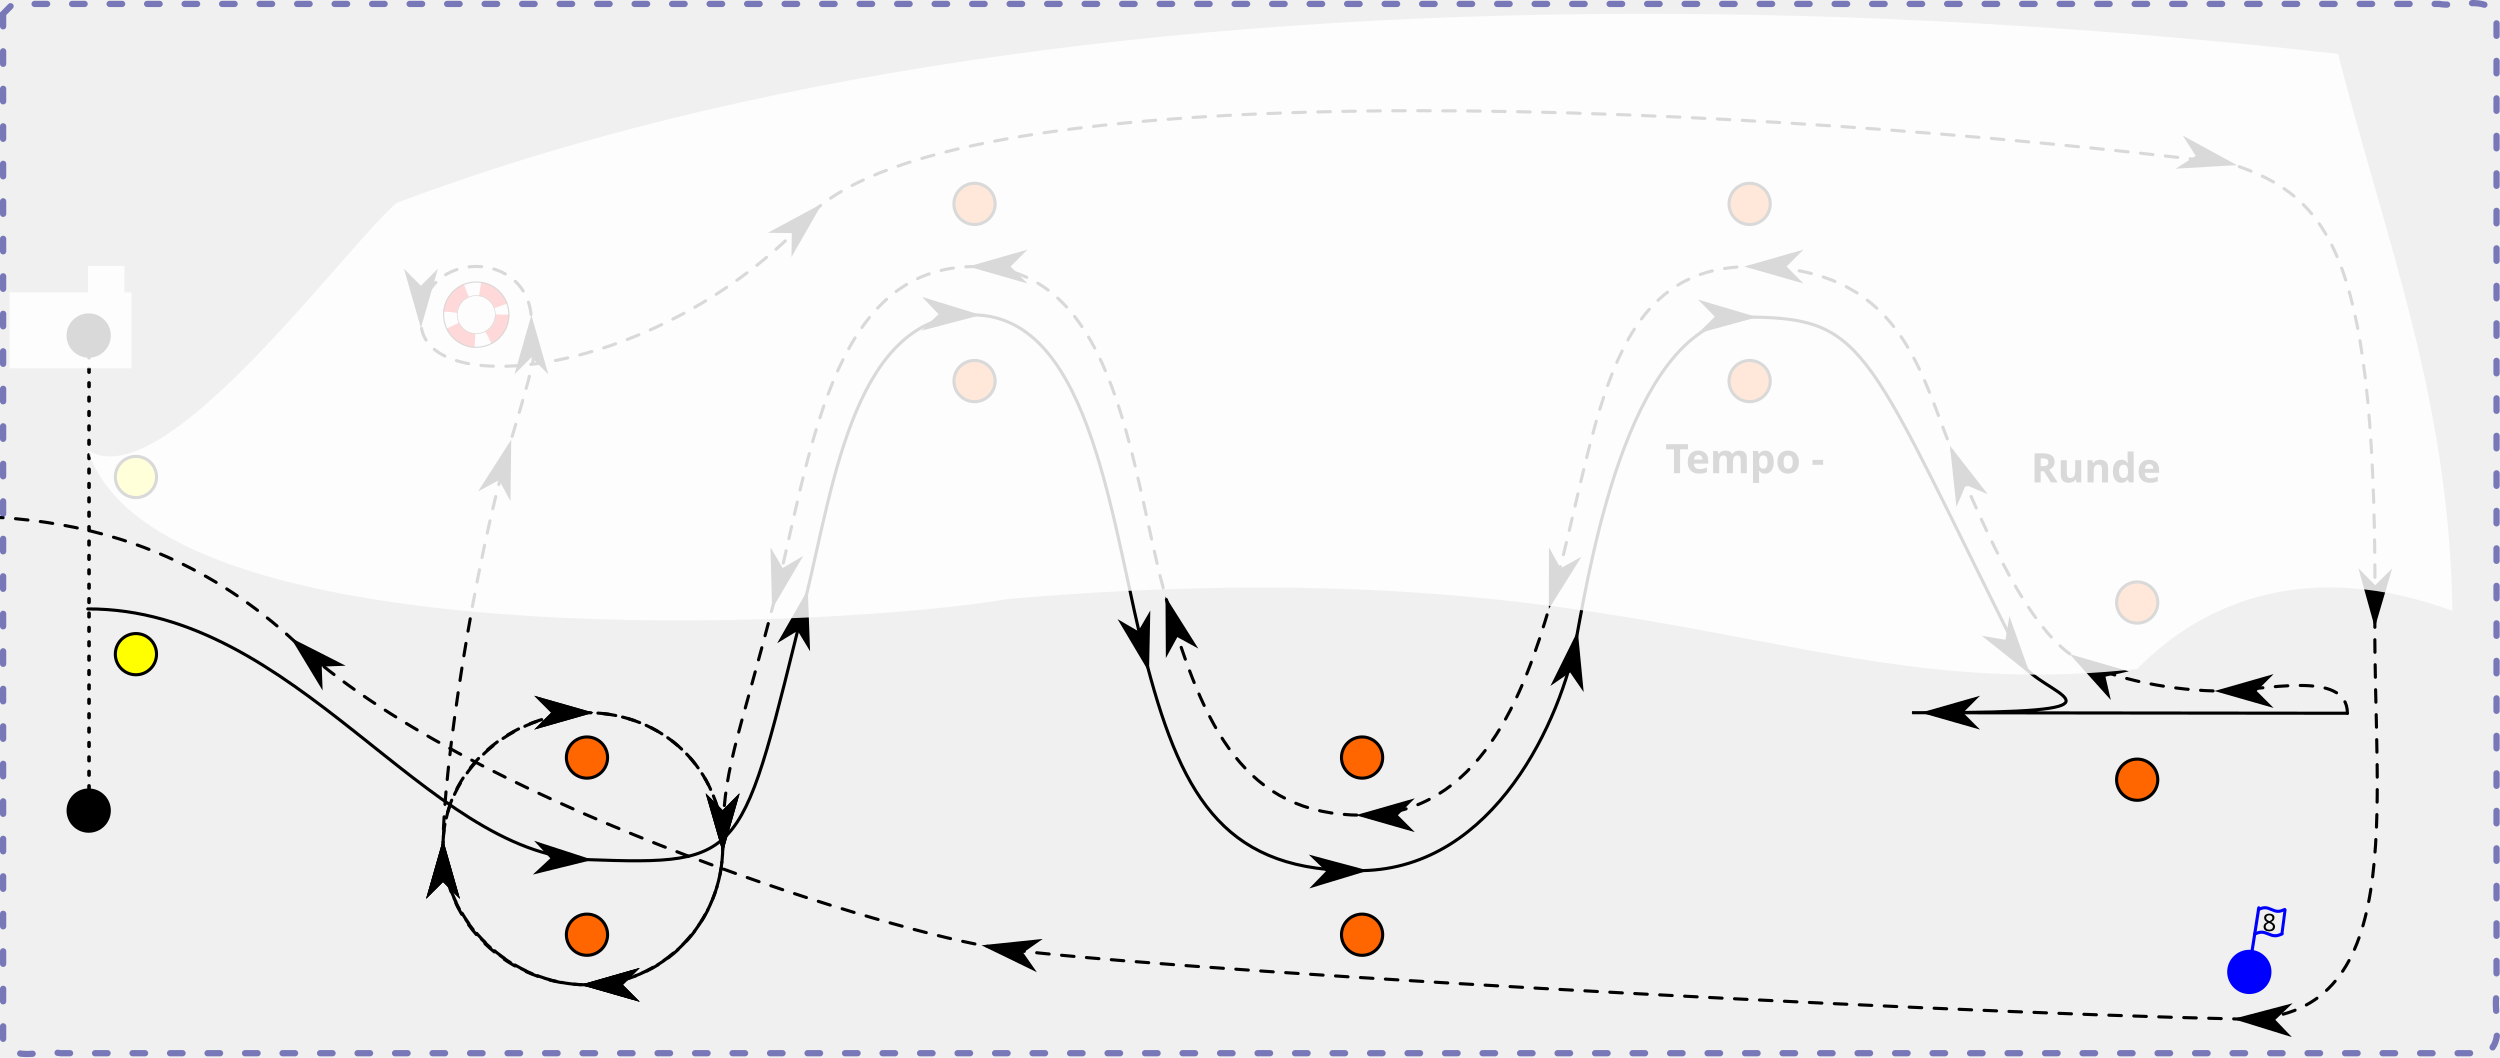
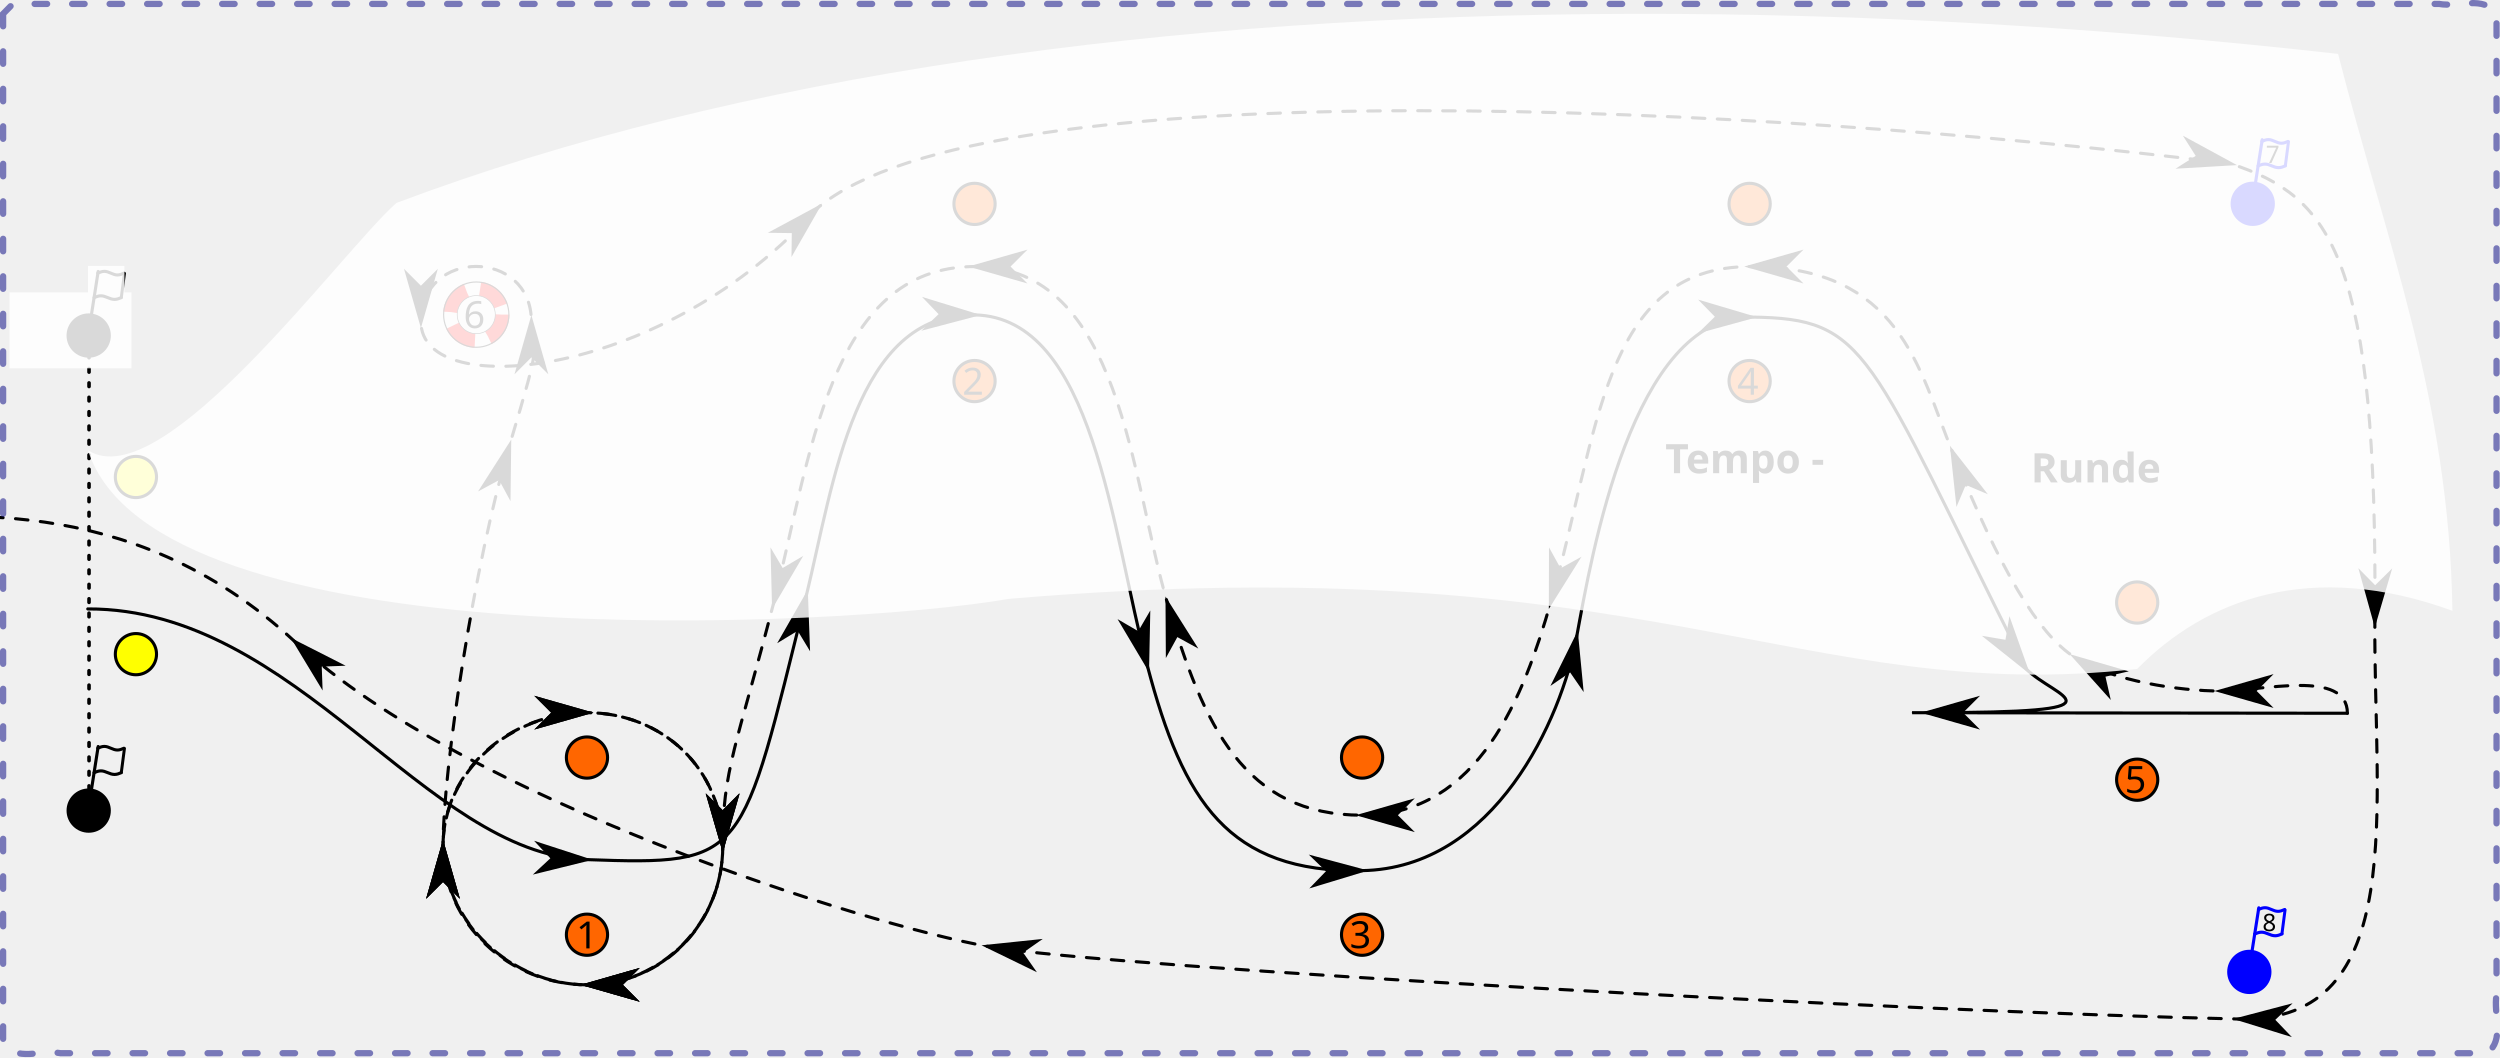
<svg xmlns="http://www.w3.org/2000/svg" version="1.0" id="svg3641" height="360.829" width="853.326" style="enable-background:new" xml:space="preserve">
  <defs id="arrows">
    <marker id="RazorWire" refX="0" refY="0" orient="auto" style="overflow:visible">
      <path id="path5527" style="fill:#34ff00;fill-opacity:1;fill-rule:evenodd;stroke:#34ff00;stroke-width:0.085pt;stroke-opacity:1" d="M 0.019,-0.632 V 0.595 L -6.621,2.568 H 9.113 L 2.979,0.595 V -0.632 L 9.166,-2.472 H -6.594 Z" />
    </marker>
    <marker orient="auto" refY="0" refX="0" id="Scissors" style="overflow:visible">
      <path id="schere" d="M 9.696,-3.847 C 8.661,-5.095 6.794,-5.052 5.4,-4.515 l -8.76,3.283 c -2.548,-1.394 -5.065,-0.995 -5.065,-1.673 0,-0.53 0.487,-0.414 0.414,-1.795 -0.07,-1.326 -1.454,-2.307 -2.763,-2.22 -1.309,-0.008 -2.666,0.995 -2.678,2.379 -0.098,1.393 1.074,2.688 2.461,2.779 1.624,0.242 4.499,-0.742 5.848,1.676 C -6.148,1.766 -7.931,1.771 -9.543,1.679 -10.882,1.602 -12.489,1.985 -13.128,3.301 c -0.617,1.261 -0.012,3.056 1.405,3.442 1.43,0.525 3.393,-0.138 3.733,-1.782 0.262,-1.267 -0.635,-1.862 -0.291,-2.322 0.26,-0.347 1.91,-0.146 4.85,-1.466 L 6.055,4.515 C 7.253,4.85 8.718,4.839 9.78,3.66 L -0.055,-0.057 Z M -9.832,-5.874 c 1.381,0.771 1.268,2.862 -0.167,3.268 -1.298,0.452 -2.956,-0.81 -2.542,-2.216 0.242,-1.154 1.764,-1.579 2.709,-1.052 z m 0.06,8.552 c 1.441,0.532 1.196,2.97 -0.269,3.298 -0.972,0.337 -2.361,-0.148 -2.459,-1.293 -0.189,-1.392 1.446,-2.65 2.728,-2.005 z" style="fill:#34ff00;fill-opacity:1;stroke:#34ff00;stroke-width:1.067;stroke-opacity:1" />
    </marker>
    <marker orient="auto" refY="0" refX="0" id="Legs" style="overflow:visible">
      <g id="g5494" transform="scale(-0.7)" style="fill:#34ff00;fill-opacity:1;stroke:#34ff00;stroke-opacity:1">
        <g id="g5496" transform="matrix(0,-1,-1,0,22.0892,22.73484)" style="fill:#34ff00;fill-opacity:1;stroke:#34ff00;stroke-opacity:1">
          <path id="path5498" d="m 22.636,22.054 c -7.371,5.036 -2.618,7.047 -6.23,14.339" style="fill:#34ff00;fill-opacity:1;fill-rule:evenodd;stroke:#34ff00;stroke-width:1.067pt;stroke-opacity:1" />
          <path id="path5500" d="m 22.825,21.918 c -1.451,8.904 3.772,9.355 4.805,14.747" style="fill:#34ff00;fill-opacity:1;fill-rule:evenodd;stroke:#34ff00;stroke-width:1.067pt;stroke-opacity:1" />
        </g>
        <path id="path5502" d="m -15.029,-7.181 -0.984,4.313 4.227,-1.305 z" style="fill:#34ff00;fill-opacity:1;fill-rule:evenodd;stroke:#34ff00;stroke-width:1.067pt;stroke-opacity:1" />
        <path id="path5504" d="m -16.23,4.861 1.999,3.946 2.418,-3.704 z" style="fill:#34ff00;fill-opacity:1;fill-rule:evenodd;stroke:#34ff00;stroke-width:1.067pt;stroke-opacity:1" />
      </g>
    </marker>
    <linearGradient id="linearGradient5477">
      <stop style="stop-color:#57e307;stop-opacity:1;" offset="0" id="stop5479" />
    </linearGradient>
    <marker style="overflow:visible" id="Arrow1Lend" refX="0" refY="0" orient="auto">
      <path style="fill-rule:evenodd;stroke:#000000;stroke-width:0.853pt;marker-start:none" d="M -10.667,0 -14.933,4.267 0,0 -14.933,-4.267 Z" id="path3104" />
    </marker>
    <marker style="overflow:visible" id="Arrow1Lstart" refX="0" refY="0" orient="auto">
      <path style="fill-rule:evenodd;stroke:#000000;stroke-width:0.853pt;marker-start:none" d="M 10.667,0 14.933,-4.267 0,0 14.933,4.267 Z" id="path3282" />
    </marker>
    <marker style="overflow:visible" id="Arrow1Lstart-7" refX="0" refY="0" orient="auto">
      <path style="fill-rule:evenodd;stroke:#000000;stroke-width:0.853pt;marker-start:none" d="M 10.667,0 14.933,-4.267 0,0 14.933,4.267 Z" id="path3282-4" />
    </marker>
    <marker style="overflow:visible" id="Arrow1Lend-6" refX="0" refY="0" orient="auto">
      <path style="fill-rule:evenodd;stroke:#000000;stroke-width:0.853pt;marker-start:none" d="M -10.667,0 -14.933,4.267 0,0 -14.933,-4.267 Z" id="path3104-0" />
    </marker>
  </defs>
  <g transform="translate(-215.4445,-435.3955)" style="display:inline" id="Parcours">
    <defs id="defs2076" />
    <g id="g1" />
    <g id="layer6" style="display:inline">
      <g transform="translate(18.94796,85.04597)" id="Zeitnahme" style="display:inline">
        <g id="g13156" transform="translate(-177.6378,-94.48819)">
          <path style="fill:#000000;fill-opacity:1;stroke:#000000;stroke-width:1.762" d="m 411.087,559.37 c 0,-3.685 -2.986,-6.678 -6.678,-6.678 -3.683,0 -6.678,2.987 -6.678,6.678 0,3.685 2.987,6.678 6.678,6.678 3.685,0 6.678,-2.987 6.678,-6.678 z" id="path13158" />
        </g>
        <g id="g13172" transform="translate(-177.6378,67.66194)">
          <path style="fill:#000000;fill-opacity:1;stroke:#000000;stroke-width:1.762" d="m 411.087,559.37 c 0,-3.685 -2.986,-6.678 -6.678,-6.678 -3.683,0 -6.678,2.987 -6.678,6.678 0,3.685 2.987,6.678 6.678,6.678 3.685,0 6.678,-2.987 6.678,-6.678 z" id="path13174" />
        </g>
        <path style="fill:none;stroke:#000000;stroke-width:1.228;stroke-linecap:round;stroke-linejoin:miter;stroke-miterlimit:4;stroke-dasharray:1.228, 3.684;stroke-dashoffset:0;stroke-opacity:1" d="m 226.886,466.315 c 0,23.379 0,46.759 0,70.138 0,19.991 0,67.885 0,87.271" id="path14169" />
      </g>
      <g transform="translate(113.4362,157.2769)" id="Tor1" style="display:inline;fill:#ff6600">
        <path style="fill:#ff6600;stroke:#000000;stroke-width:1.056" d="m 309.393,536.693 c 0,-3.883 -3.149,-7.032 -7.031,-7.032 -3.881,0 -7.031,3.148 -7.031,7.032 0,3.883 3.15,7.031 7.031,7.031 3.882,0 7.031,-3.147 7.031,-7.031 z" id="Tor1_innen" />
        <path style="fill:#ff6600;stroke:#000000;stroke-width:1.056" d="m 309.393,597.166 c 0,-3.883 -3.149,-7.032 -7.031,-7.032 -3.881,0 -7.031,3.148 -7.031,7.032 0,3.883 3.15,7.031 7.031,7.031 3.882,0 7.031,-3.147 7.031,-7.031 z" id="Tor1_aussen" />
      </g>
      <g transform="translate(226.8221,-31.69941)" id="Tor2" style="display:inline;fill:#ff6600">
        <path style="fill:#ff6600;stroke:#000000;stroke-width:1.056" d="m 328.291,536.693 c 0,-3.883 -3.149,-7.032 -7.031,-7.032 -3.881,0 -7.031,3.148 -7.031,7.032 0,3.883 3.15,7.031 7.031,7.031 3.882,0 7.031,-3.147 7.031,-7.031 z" id="Tor2_aussen" />
        <path style="fill:#ff6600;stroke:#000000;stroke-width:1.056" d="m 328.291,597.166 c 0,-3.883 -3.149,-7.032 -7.031,-7.032 -3.881,0 -7.031,3.148 -7.031,7.032 0,3.883 3.15,7.031 7.031,7.031 3.882,0 7.031,-3.147 7.031,-7.031 z" id="Tor2_innen" />
      </g>
      <g transform="translate(340.2078,157.2769)" id="Tor3" style="display:inline;fill:#ff6600">
        <path style="fill:#ff6600;stroke:#000000;stroke-width:1.056" d="m 347.189,536.693 c 0,-3.883 -3.149,-7.032 -7.031,-7.032 -3.881,0 -7.031,3.148 -7.031,7.032 0,3.883 3.15,7.031 7.031,7.031 3.882,0 7.031,-3.147 7.031,-7.031 z" id="Tor3_innen" />
        <path style="fill:#ff6600;stroke:#000000;stroke-width:1.056" d="m 347.189,597.166 c 0,-3.883 -3.149,-7.032 -7.031,-7.032 -3.881,0 -7.031,3.148 -7.031,7.032 0,3.883 3.15,7.031 7.031,7.031 3.882,0 7.031,-3.147 7.031,-7.031 z" id="Tor3_aussen" />
      </g>
      <g transform="translate(453.5935,-31.69941)" id="Tor4" style="display:inline;fill:#ff6600">
        <path style="fill:#ff6600;stroke:#000000;stroke-width:1.056" d="m 366.086,536.693 c 0,-3.883 -3.149,-7.032 -7.031,-7.032 -3.881,0 -7.031,3.148 -7.031,7.032 0,3.883 3.15,7.031 7.031,7.031 3.882,0 7.031,-3.147 7.031,-7.031 z" id="Tor4_aussen" />
        <path style="fill:#ff6600;stroke:#000000;stroke-width:1.056" d="m 366.086,597.166 c 0,-3.883 -3.149,-7.032 -7.031,-7.032 -3.881,0 -7.031,3.148 -7.031,7.032 0,3.883 3.15,7.031 7.031,7.031 3.882,0 7.031,-3.147 7.031,-7.031 z" id="Tor4_innen" />
      </g>
      <g transform="translate(566.9793,104.3635)" id="Tor5" style="display:inline;fill:#ff6600">
        <path style="fill:#ff6600;stroke:#000000;stroke-width:1.056" d="m 384.984,536.693 c 0,-3.883 -3.149,-7.032 -7.031,-7.032 -3.881,0 -7.031,3.148 -7.031,7.032 0,3.883 3.15,7.031 7.031,7.031 3.882,0 7.031,-3.147 7.031,-7.031 z" id="Tor5_oben" />
        <path style="fill:#ff6600;stroke:#000000;stroke-width:1.056" d="m 384.984,597.166 c 0,-3.883 -3.149,-7.032 -7.031,-7.032 -3.881,0 -7.031,3.148 -7.031,7.032 0,3.883 3.15,7.031 7.031,7.031 3.882,0 7.031,-3.147 7.031,-7.031 z" id="Tor5_unten" />
      </g>
      <g transform="translate(18.94796,138.3793)" id="Schikane" style="display:inline">
        <g style="fill:none" id="Ring">
          <ellipse id="path8826" style="fill:none;stroke:#ff0000;stroke-width:4.821;stroke-linecap:butt;stroke-linejoin:round;stroke-miterlimit:4;stroke-dasharray:9.643, 4.821;stroke-dashoffset:0;stroke-opacity:1" cx="359.055" cy="404.409" rx="8.928" ry="8.928" />
          <ellipse style="display:inline;fill:none;stroke:#000000;stroke-width:0.229;stroke-linecap:round;stroke-linejoin:round;stroke-miterlimit:4;stroke-dasharray:none;stroke-dashoffset:0;stroke-opacity:1" id="path3620" cx="359.055" cy="404.409" rx="6.5" ry="6.5" />
          <ellipse style="display:inline;fill:none;stroke:#000000;stroke-width:0.393;stroke-linecap:round;stroke-linejoin:round;stroke-miterlimit:4;stroke-dasharray:none;stroke-dashoffset:0;stroke-opacity:1" id="path2733" cx="359.055" cy="404.409" rx="11.142" ry="11.142" />
        </g>
      </g>
      <g transform="translate(-40.52031,61.51377)" id="Start+Ziel" style="display:inline">
        <path style="fill:#ffff00;stroke:#000000;stroke-width:1.056" d="m 309.393,536.693 c 0,-3.883 -3.149,-7.032 -7.031,-7.032 -3.881,0 -7.031,3.148 -7.031,7.032 0,3.883 3.15,7.031 7.031,7.031 3.882,0 7.031,-3.147 7.031,-7.031 z" id="Tor1_innen-7" />
        <path style="fill:#ffff00;stroke:#000000;stroke-width:1.056" d="m 309.393,597.166 c 0,-3.883 -3.149,-7.032 -7.031,-7.032 -3.881,0 -7.031,3.148 -7.031,7.032 0,3.883 3.15,7.031 7.031,7.031 3.882,0 7.031,-3.147 7.031,-7.031 z" id="Tor1_aussen-3" />
      </g>
    </g>
  </g>
+   <g transform="translate(-215.4445,-435.3955)" style="display:inline" id="ParcoursLabel">
+     <defs id="defs2832" />
+     <g id="g3113" style="display:inline">
+       <text xml:space="preserve" style="font-style:normal;font-weight:normal;font-size:12.8px;line-height:0%;font-family:'Arial Black';display:inline;fill:#000000;fill-opacity:1;stroke:none;stroke-width:1.067" x="373.691" y="547.37" id="text3034">
+         <tspan id="tspan3032" x="373.691" y="547.37" style="font-size:12.8px;line-height:1.25;stroke-width:1.067">6</tspan>
+       </text>
+       <text xml:space="preserve" style="font-style:normal;font-weight:normal;font-size:12.8px;line-height:0%;font-family:'Arial Black';display:inline;fill:#000000;fill-opacity:1;stroke:none;stroke-width:1.067" x="412.13" y="759.102" id="text3038">
+         <tspan id="tspan3036" x="412.13" y="759.102" style="font-size:12.8px;line-height:1.25;stroke-width:1.067">1</tspan>
+       </text>
+       <text xml:space="preserve" style="font-style:normal;font-weight:normal;font-size:12.8px;line-height:0%;font-family:'Arial Black';display:inline;fill:#000000;fill-opacity:1;stroke:none;stroke-width:1.067" x="808.383" y="570.125" id="text3042">
+         <tspan id="tspan3040" x="808.383" y="570.125" style="font-size:12.8px;line-height:1.25;stroke-width:1.067">4</tspan>
+       </text>
+       <text xml:space="preserve" style="font-style:normal;font-weight:normal;font-size:12.8px;line-height:0%;font-family:'Arial Black';display:inline;fill:#000000;fill-opacity:1;stroke:none;stroke-width:1.067" x="940.704" y="706.032" id="text3046">
+         <tspan id="tspan3044" x="940.704" y="706.032" style="font-size:12.8px;line-height:1.25;stroke-width:1.067">5</tspan>
+       </text>
+       <text xml:space="preserve" style="font-style:normal;font-weight:normal;font-size:12.8px;line-height:0%;font-family:'Arial Black';display:inline;fill:#000000;fill-opacity:1;stroke:none;stroke-width:1.067" x="676.131" y="759.024" id="text3050">
+         <tspan id="tspan3048" x="676.131" y="759.024" style="font-size:12.8px;line-height:1.25;stroke-width:1.067">3</tspan>
+       </text>
+       <g transform="translate(579.9631,-35.51099)" id="g3068" style="display:inline">
+         <path id="path3052" d="m 411.087,540.472 c 0,-3.685 -2.986,-6.678 -6.678,-6.678 -3.683,0 -6.678,2.987 -6.678,6.678 0,3.685 2.987,6.678 6.678,6.678 3.685,0 6.678,-2.987 6.678,-6.678 z" style="fill:#0000ff;fill-opacity:1;stroke:#0000ff;stroke-width:1.762" />
+         <g style="stroke:#0000ff" id="g3062">
+           <path id="path3054" d="m 407.511,519.18 c 0.372,-0.161 0.745,-0.325 1.117,-0.438 0.372,-0.114 0.744,-0.181 1.117,-0.181 0.372,0 0.744,0.063 1.117,0.181 0.372,0.113 0.744,0.273 1.116,0.438 0.369,0.16 0.745,0.321 1.117,0.434 0.369,0.114 0.745,0.181 1.117,0.181 0.368,0 0.745,-0.064 1.117,-0.181 0.368,-0.113 0.744,-0.274 1.117,-0.434" style="fill:none;stroke:#0000ff;stroke-width:1.052;stroke-linecap:round;stroke-linejoin:round" />
+           <path id="path3056" d="m 407.643,518.601 -2.7,17.3 v 0.258 0" style="fill:none;stroke:#0000ff;stroke-width:1.067;stroke-linecap:round;stroke-linejoin:round" />
+           <path id="path3058" d="m 406.246,527.522 c 0.384,-0.158 0.775,-0.317 1.163,-0.429 0.383,-0.113 0.775,-0.179 1.163,-0.179 0.383,0 0.774,0.062 1.163,0.179 0.387,0.112 0.774,0.271 1.163,0.429 0.387,0.159 0.774,0.317 1.162,0.433 0.388,0.109 0.775,0.175 1.163,0.175 0.388,0 0.775,-0.062 1.163,-0.175 0.387,-0.112 0.775,-0.271 1.163,-0.433" style="fill:none;stroke:#0000ff;stroke-width:1.067;stroke-linecap:round;stroke-linejoin:round" />
+           <path id="path3060" d="m 416.604,519.31 -1.039,7.969 v 0.12 0" style="fill:none;stroke:#0000ff;stroke-width:1.024;stroke-linecap:round" />
+         </g>
+         <text xml:space="preserve" style="font-style:normal;font-weight:normal;font-size:12.8px;line-height:0%;font-family:'Arial Black';fill:#000000;fill-opacity:1;stroke:none;stroke-width:1.067" x="408.873" y="526.543" id="text3066">
+           <tspan id="tspan3064" x="408.873" y="526.543" style="font-size:8.242px;line-height:1.25;stroke-width:1.067">7</tspan>
+         </text>
+       </g>
+       <text xml:space="preserve" style="font-style:normal;font-weight:normal;font-size:12.8px;line-height:0%;font-family:'Arial Black';display:inline;fill:#000000;fill-opacity:1;stroke:none;stroke-width:1.067" x="543.926" y="570.125" id="text3090">
+         <tspan id="tspan3088" x="543.926" y="570.125" style="font-size:12.8px;line-height:1.25;stroke-width:1.067">2</tspan>
+       </text>
+       <g id="g3100">
+         <path id="path3092" d="m 248.821,528.636 c 0.372,-0.161 0.745,-0.325 1.117,-0.438 0.372,-0.114 0.744,-0.181 1.117,-0.181 0.372,0 0.744,0.063 1.117,0.181 0.372,0.113 0.744,0.273 1.116,0.438 0.369,0.16 0.745,0.321 1.117,0.434 0.369,0.114 0.745,0.181 1.117,0.181 0.368,0 0.745,-0.064 1.117,-0.181 0.368,-0.113 0.744,-0.274 1.117,-0.434" style="display:inline;fill:none;stroke:#000000;stroke-width:1.052;stroke-linecap:round;stroke-linejoin:round" />
+         <path id="path3094" d="m 248.953,528.057 -2.7,17.3 v 0.258 0" style="display:inline;fill:none;stroke:#000000;stroke-width:1.067;stroke-linecap:round;stroke-linejoin:round" />
+         <path id="path3096" d="m 247.556,536.977 c 0.384,-0.158 0.775,-0.317 1.163,-0.429 0.383,-0.113 0.775,-0.179 1.163,-0.179 0.383,0 0.774,0.062 1.163,0.179 0.387,0.112 0.774,0.271 1.163,0.429 0.387,0.159 0.774,0.317 1.162,0.433 0.388,0.109 0.775,0.175 1.163,0.175 0.388,0 0.775,-0.062 1.163,-0.175 0.387,-0.112 0.775,-0.271 1.163,-0.433" style="display:inline;fill:none;stroke:#000000;stroke-width:1.067;stroke-linecap:round;stroke-linejoin:round" />
+         <path id="path3098" d="m 257.914,528.766 -1.039,7.969 v 0.12 0" style="display:inline;fill:none;stroke:#000000;stroke-width:1.024;stroke-linecap:round" />
+       </g>
+       <g id="g3111">
+         <path id="path3102" d="m 248.821,690.786 c 0.372,-0.161 0.745,-0.325 1.117,-0.438 0.372,-0.114 0.744,-0.181 1.117,-0.181 0.372,0 0.744,0.063 1.117,0.181 0.372,0.113 0.744,0.273 1.116,0.438 0.369,0.16 0.745,0.321 1.117,0.434 0.369,0.114 0.745,0.181 1.117,0.181 0.368,0 0.745,-0.064 1.117,-0.181 0.368,-0.113 0.744,-0.274 1.117,-0.434" style="display:inline;fill:none;stroke:#000000;stroke-width:1.052;stroke-linecap:round;stroke-linejoin:round" />
+         <path id="path3105" d="m 248.953,690.207 -2.7,17.3 v 0.258 0" style="display:inline;fill:none;stroke:#000000;stroke-width:1.067;stroke-linecap:round;stroke-linejoin:round" />
+         <path id="path3107" d="m 247.556,699.127 c 0.384,-0.158 0.775,-0.317 1.163,-0.429 0.383,-0.113 0.775,-0.179 1.163,-0.179 0.383,0 0.774,0.062 1.163,0.179 0.387,0.112 0.774,0.271 1.163,0.429 0.387,0.159 0.774,0.317 1.162,0.433 0.388,0.109 0.775,0.175 1.163,0.175 0.388,0 0.775,-0.062 1.163,-0.175 0.387,-0.112 0.775,-0.271 1.163,-0.433" style="display:inline;fill:none;stroke:#000000;stroke-width:1.067;stroke-linecap:round;stroke-linejoin:round" />
+         <path id="path3109" d="m 257.914,690.916 -1.039,7.969 v 0.12 0" style="display:inline;fill:none;stroke:#000000;stroke-width:1.024;stroke-linecap:round" />
+       </g>
+     </g>
+   </g>
  <g transform="translate(363.3543,-208.7303)" id="SpeedbojeKlasse7" style="display:inline;enable-background:new">
    <path id="path2174" d="m 411.087,540.472 c 0,-3.685 -2.986,-6.678 -6.678,-6.678 -3.683,0 -6.678,2.987 -6.678,6.678 0,3.685 2.987,6.678 6.678,6.678 3.685,0 6.678,-2.987 6.678,-6.678 z" style="fill:#0000ff;fill-opacity:1;stroke:#0000ff;stroke-width:1.762" />
    <g style="fill:none;stroke:#0000ff" id="g2184">
      <path id="path2176" d="m 407.511,519.18 c 0.372,-0.161 0.745,-0.325 1.117,-0.438 0.372,-0.114 0.744,-0.181 1.117,-0.181 0.372,0 0.744,0.063 1.117,0.181 0.372,0.113 0.744,0.273 1.116,0.438 0.369,0.16 0.745,0.321 1.117,0.434 0.369,0.114 0.745,0.181 1.117,0.181 0.368,0 0.745,-0.064 1.117,-0.181 0.368,-0.113 0.744,-0.274 1.117,-0.434" style="fill:none;stroke:#0000ff;stroke-width:1.052;stroke-linecap:round;stroke-linejoin:round" />
      <path id="path2178" d="m 407.643,518.601 -2.7,17.3 v 0.258 0" style="fill:none;stroke:#0000ff;stroke-width:1.067;stroke-linecap:round;stroke-linejoin:round" />
      <path id="path2180" d="m 406.246,527.522 c 0.384,-0.158 0.775,-0.317 1.163,-0.429 0.383,-0.113 0.775,-0.179 1.163,-0.179 0.383,0 0.774,0.062 1.163,0.179 0.387,0.112 0.774,0.271 1.163,0.429 0.387,0.159 0.774,0.317 1.162,0.433 0.388,0.109 0.775,0.175 1.163,0.175 0.388,0 0.775,-0.062 1.163,-0.175 0.387,-0.112 0.775,-0.271 1.163,-0.433" style="fill:none;stroke:#0000ff;stroke-width:1.067;stroke-linecap:round;stroke-linejoin:round" />
      <path id="path2182" d="m 416.604,519.31 -1.039,7.969 v 0.12 0" style="fill:none;stroke:#0000ff;stroke-width:1.024;stroke-linecap:round" />
    </g>
    <text xml:space="preserve" style="font-style:normal;font-weight:normal;font-size:12.8px;line-height:0%;font-family:'Arial Black';fill:#000000;fill-opacity:1;stroke:none;stroke-width:1.067" x="408.873" y="526.543" id="text2188">
      <tspan id="tspan2186" x="408.873" y="526.543" style="font-size:8.242px;line-height:1.25;stroke-width:1.067">8</tspan>
    </text>
  </g>
  <g id="Klasse7_rc2" style="display:inline" transform="translate(-215.4445,-435.3955)">
    <path style="display:inline;fill:none;stroke:#000000;stroke-width:1.066;stroke-linecap:round;stroke-linejoin:round;stroke-miterlimit:4;stroke-dasharray:4.263, 4.263;stroke-dashoffset:0;stroke-opacity:1;marker-start:none;marker-mid:url(#Arrow1Lstart);marker-end:none" d="m 169.627,612.629 c 24.841,0 89.242,-11.354 146.676,41.981 57.434,53.335 194.986,96.544 236.341,103.831 41.355,7.287 314.426,22.355 427.214,24.787 58.227,1.256 45.727,-72.813 46.201,-135.848 0.934,-124.03 -14.615,-144.774 -49.215,-156.108 -158.201,-19.565 -424.336,-33.736 -482.38,15.151 -51.328,57.862 -135.352,66.6 -135.352,38.727 0,-25.079 37.712,-25.079 37.712,0 0,15.274 4.503,2.236 -7.509,42.396 -12.012,40.159 -22.661,110.333 -22.663,136.631 -0.002,25.87 23.429,47.369 49.146,47.369 25.717,0 46.349,-21 46.349,-47.333 0,-26.333 -20.632,-45.56 -46.349,-45.56 -25.717,0 -49.143,19.227 -49.143,45.525 0,26.298 23.427,47.369 49.143,47.369 25.717,0 46.511,-21.463 46.349,-47.369 -0.162,-25.905 4.927,-34.694 17.386,-83.061 12.459,-48.205 18.661,-114.738 68.614,-114.738 49.951,0 53.378,72.457 65.733,114.738 12.355,42.281 26.346,72.534 66.486,72.534 40.14,0 55.394,-41.478 64.356,-72.534 16.463,-57.048 17.376,-114.738 68.292,-114.738 50.916,0 57.354,34.881 68.821,63.194 16.312,40.274 29.187,62.268 41.921,70.278 12.734,8.01 35.576,11.412 49.734,11.412 13.99,0 43.19,-7.596 43.19,7.587" id="path3310" />
    <path style="display:inline;fill:none;stroke:#000000;stroke-width:1.067;stroke-linecap:round;stroke-linejoin:round;stroke-miterlimit:4;stroke-dashoffset:0;stroke-opacity:1;marker-start:none;marker-mid:url(#Arrow1Lstart);marker-end:none" d="m 1016.681,678.851 c 0,0 -181.32,-0.198 -143.404,-0.198 71.653,0 43.372,-5.128 33.803,-14.92 -54.824,-109.218 -53.653,-119.673 -94.066,-120.105 -40.413,-0.433 -54.324,81.519 -59.43,109.238 -5.106,27.719 -27.807,78.951 -73.317,79.705 -45.51,0.754 -60.986,-23.578 -73.189,-69.9 -12.203,-46.322 -18.343,-118.973 -59.026,-119.797 -40.683,-0.824 -47.992,57.187 -57.414,95.945 -22.459,90.358 -20.057,91.969 -75.111,89.98 -55.054,-1.989 -98.673,-85.73 -170.121,-85.558" id="path3312" />
    <path style="display:inline;fill:none;stroke:#000000;stroke-width:1.067;stroke-linecap:round;stroke-linejoin:round;stroke-miterlimit:4;stroke-dasharray:4.267, 4.267;stroke-dashoffset:3.8;stroke-opacity:1;marker-start:none;marker-mid:url(#Arrow1Lstart);marker-end:none" d="m 462.148,724.213 c 0,-26.333 -20.632,-45.56 -46.349,-45.56 -25.717,0 -49.143,19.827 -49.143,45.56 0,26.47 22.661,47.333 49.143,47.333 26.47,0 46.349,-21.463 46.349,-47.333 z" id="path3314" />
    <text xml:space="preserve" style="font-style:normal;font-weight:normal;font-size:12.8px;line-height:0%;font-family:Verdana;display:inline;fill:#e6e6e6;fill-opacity:1;stroke:none;stroke-width:1.067" x="243.389" y="876.114" id="text3316">
      <tspan x="243.389" y="876.114" id="tspan3318" style="font-size:19.2px;line-height:1.25;stroke-width:1.067">Ablegen - Startlinie - in den Parcours, d.h. außen um die Tore 1 - 2 - 3 - 4 -</tspan>
      <tspan x="243.389" y="900.114" id="tspan3320" style="font-size:19.2px;line-height:1.25;stroke-width:1.067">rückwärts durch das Tor 5 - vorwärts wieder in den Parcours, d.h. durch die Tore</tspan>
      <tspan x="243.389" y="924.114" id="tspan3322" style="font-size:19.2px;line-height:1.25;stroke-width:1.067">4 - 3 - 2 - schnelle Umkreisung des Tores 1 (das Tor 1 bleibt an der Steuerbordseite!) -</tspan>
      <tspan x="243.389" y="948.114" id="tspan3324" style="font-size:19.2px;line-height:1.25;stroke-width:1.067">Schikane an der Tonne 6 - Temporunde: <tspan style="font-weight:bold;font-size:19.2px;fill:#e6e6e6;stroke-width:1.067" id="tspan3326">außen</tspan> an den Toren 2 und 4, um die</tspan>
      <tspan x="243.389" y="972.114" id="tspan3328" style="font-size:19.2px;line-height:1.25;stroke-width:1.067">Tonne 7, <tspan style="font-weight:bold;font-size:19.2px;fill:#e6e6e6;stroke-width:1.067" id="tspan3330">innen</tspan> an den Toren 4 und 2 vorbei - Ziellinie - anlegen.</tspan>
    </text>
    <g id="g3332" transform="translate(18.94796,138.3793)">
      <text id="text3334" y="458.537" x="764.899" style="font-style:normal;font-weight:bold;font-size:12.8px;line-height:0%;font-family:Verdana;fill:#000000;fill-opacity:1;stroke:none;stroke-width:1.067" xml:space="preserve">
        <tspan y="458.537" x="764.899" id="tspan3336" style="font-size:13.867px;line-height:1.25;stroke-width:1.067">Tempo -</tspan>
      </text>
      <text id="text3338" y="461.668" x="889.699" style="font-style:normal;font-weight:bold;font-size:12.8px;line-height:0%;font-family:Verdana;fill:#000000;fill-opacity:1;stroke:none;stroke-width:1.067" xml:space="preserve">
        <tspan y="461.668" x="889.699" id="tspan3340" style="font-size:13.867px;line-height:1.25;stroke-width:1.067">Runde</tspan>
      </text>
    </g>
    <text xml:space="preserve" style="font-style:normal;font-weight:normal;font-size:12.8px;line-height:0%;font-family:Verdana;text-align:center;text-anchor:middle;display:inline;fill:#000000;fill-opacity:1;stroke:none;stroke-width:1.067" x="595.582" y="328.002" id="text3342">
      <tspan id="tspan3344" x="595.582" y="328.002" style="font-weight:bold;font-size:38.4px;line-height:1.25;text-align:center;text-anchor:middle;stroke-width:1.067">DMYV-Jugend</tspan>
      <tspan x="595.582" y="376.002" style="font-weight:bold;font-size:38.4px;line-height:1.25;text-align:center;text-anchor:middle;stroke-width:1.067" id="tspan3346">Motorboot-Slalom</tspan>
      <tspan x="595.582" y="424.002" id="tspan3348" style="font-weight:bold;font-size:38.4px;line-height:1.25;text-align:center;text-anchor:middle;stroke-width:1.067">Klasse 7 rc2</tspan>
    </text>
  </g>
  <g id="Export_Area" style="display:inline;opacity:1" transform="translate(-180.8124,-194.4877)">
    <path style="display:inline;opacity:0.5;fill:none;fill-opacity:1;fill-rule:nonzero;stroke:#000080;stroke-width:2.133;stroke-linecap:round;stroke-linejoin:miter;stroke-miterlimit:4;stroke-dasharray:4.267, 8.533;stroke-dashoffset:0;stroke-opacity:1" d="m 181.879,199.201 c 0,117.134 0,234.268 0,351.402 4.38,6.419 13.104,2.145 19.592,3.374 276.059,0 552.117,0 828.176,0 6.295,-4.466 2.103,-13.361 3.309,-19.977 0,-111.6 0,-223.2 0,-334.8 -4.38,-6.419 -13.104,-2.145 -19.592,-3.374 -276.059,0 -552.117,0 -828.176,0 -1.103,1.125 -2.206,2.25 -3.309,3.374 z" id="rect4816" />
    <g id="g2" />
    <g id="Alcatraz_1" style="display:inline">
      <path style="opacity:0.85;fill:#ffffff;fill-opacity:1;fill-rule:nonzero;stroke:none;stroke-width:2.133;stroke-linecap:round;stroke-linejoin:miter;stroke-miterlimit:4;stroke-dasharray:4.267, 8.533;stroke-dashoffset:0;stroke-opacity:1" d="m 210.852,285.256 v 9.021 H 184.067 V 320.2 h 41.627 v -25.923 h -2.413 v -9.021 z" id="rect6046" />
      <path style="opacity:0.85;fill:#ffffff;fill-opacity:1;fill-rule:nonzero;stroke:none;stroke-width:2.133;stroke-linecap:round;stroke-linejoin:miter;stroke-miterlimit:4;stroke-dasharray:4.267, 8.533;stroke-dashoffset:0;stroke-opacity:1" d="m 738.771,199.21 c -159.416,0.298 -306.614,20.807 -422.671,64.554 -19.054,16.934 -79.809,100.862 -105.248,84.404 22.894,72.088 256.947,60.726 314.34,50.731 218.434,-18.601 269.897,36.652 385.108,23.926 23.319,-23.846 59.433,-37.42 107.596,-19.858 -1.058,-72.374 -22.791,-126.307 -39.023,-190.083 -81.479,-9.144 -162.248,-13.818 -240.102,-13.673 z" id="rect6048" />
    </g>
  </g>
</svg>
